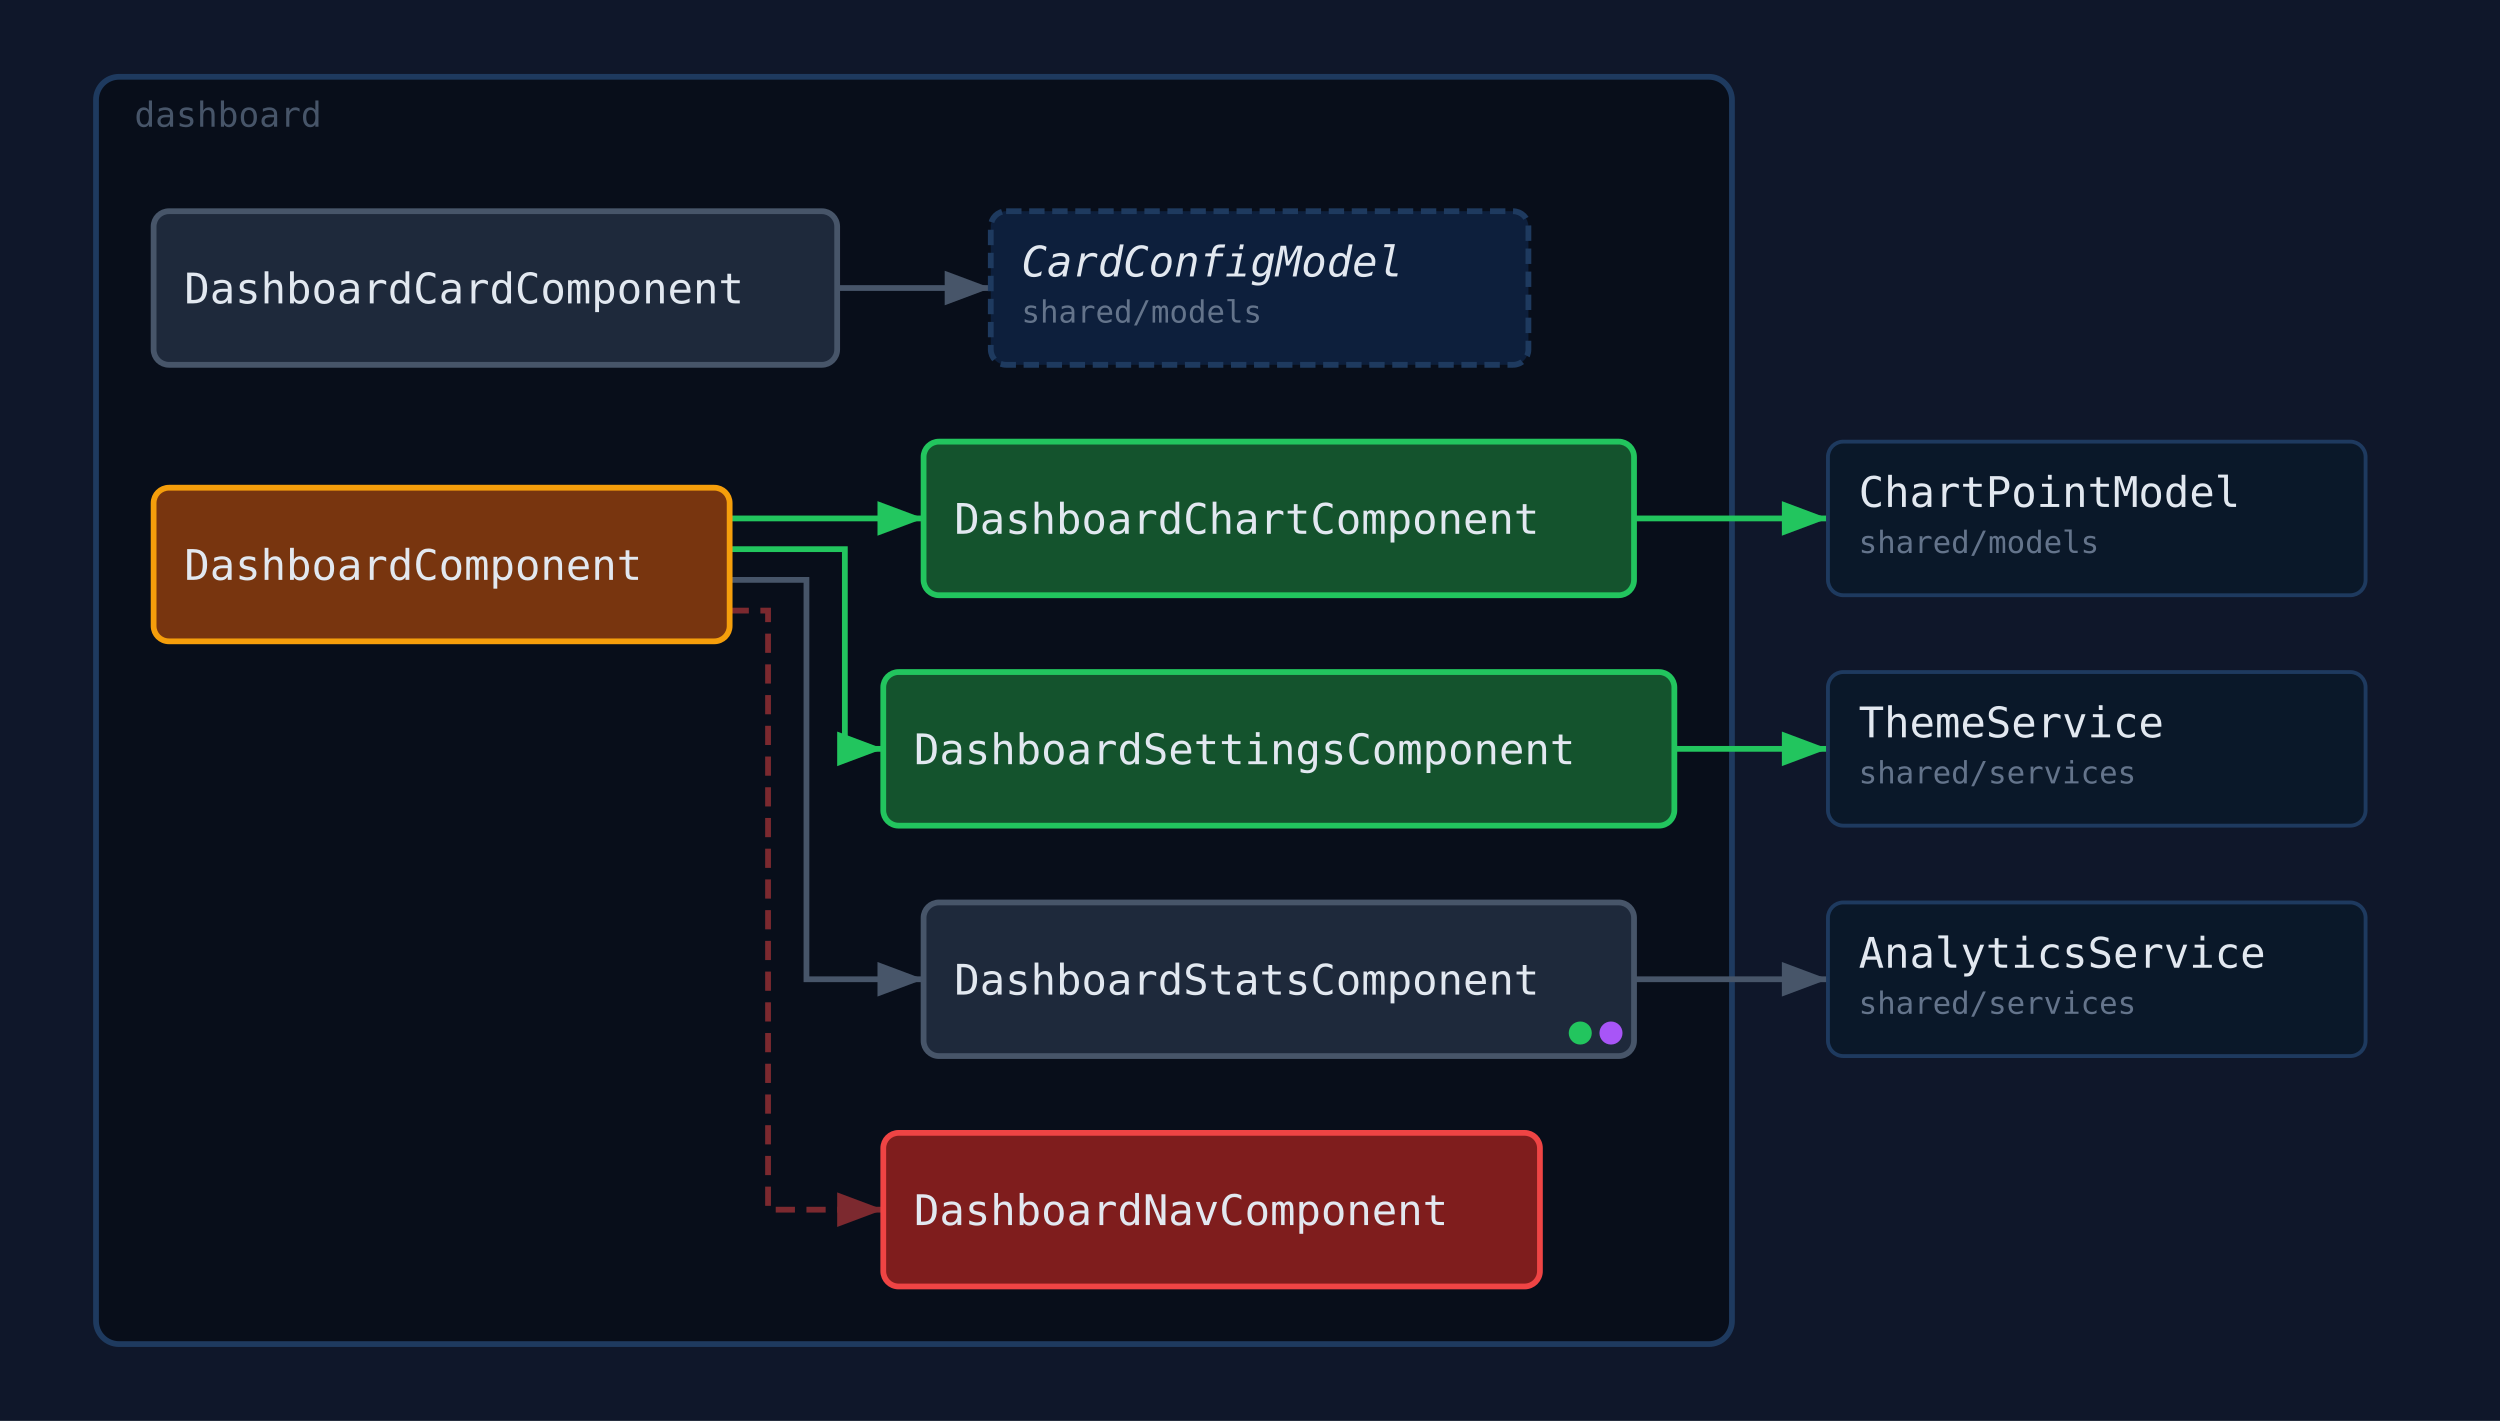
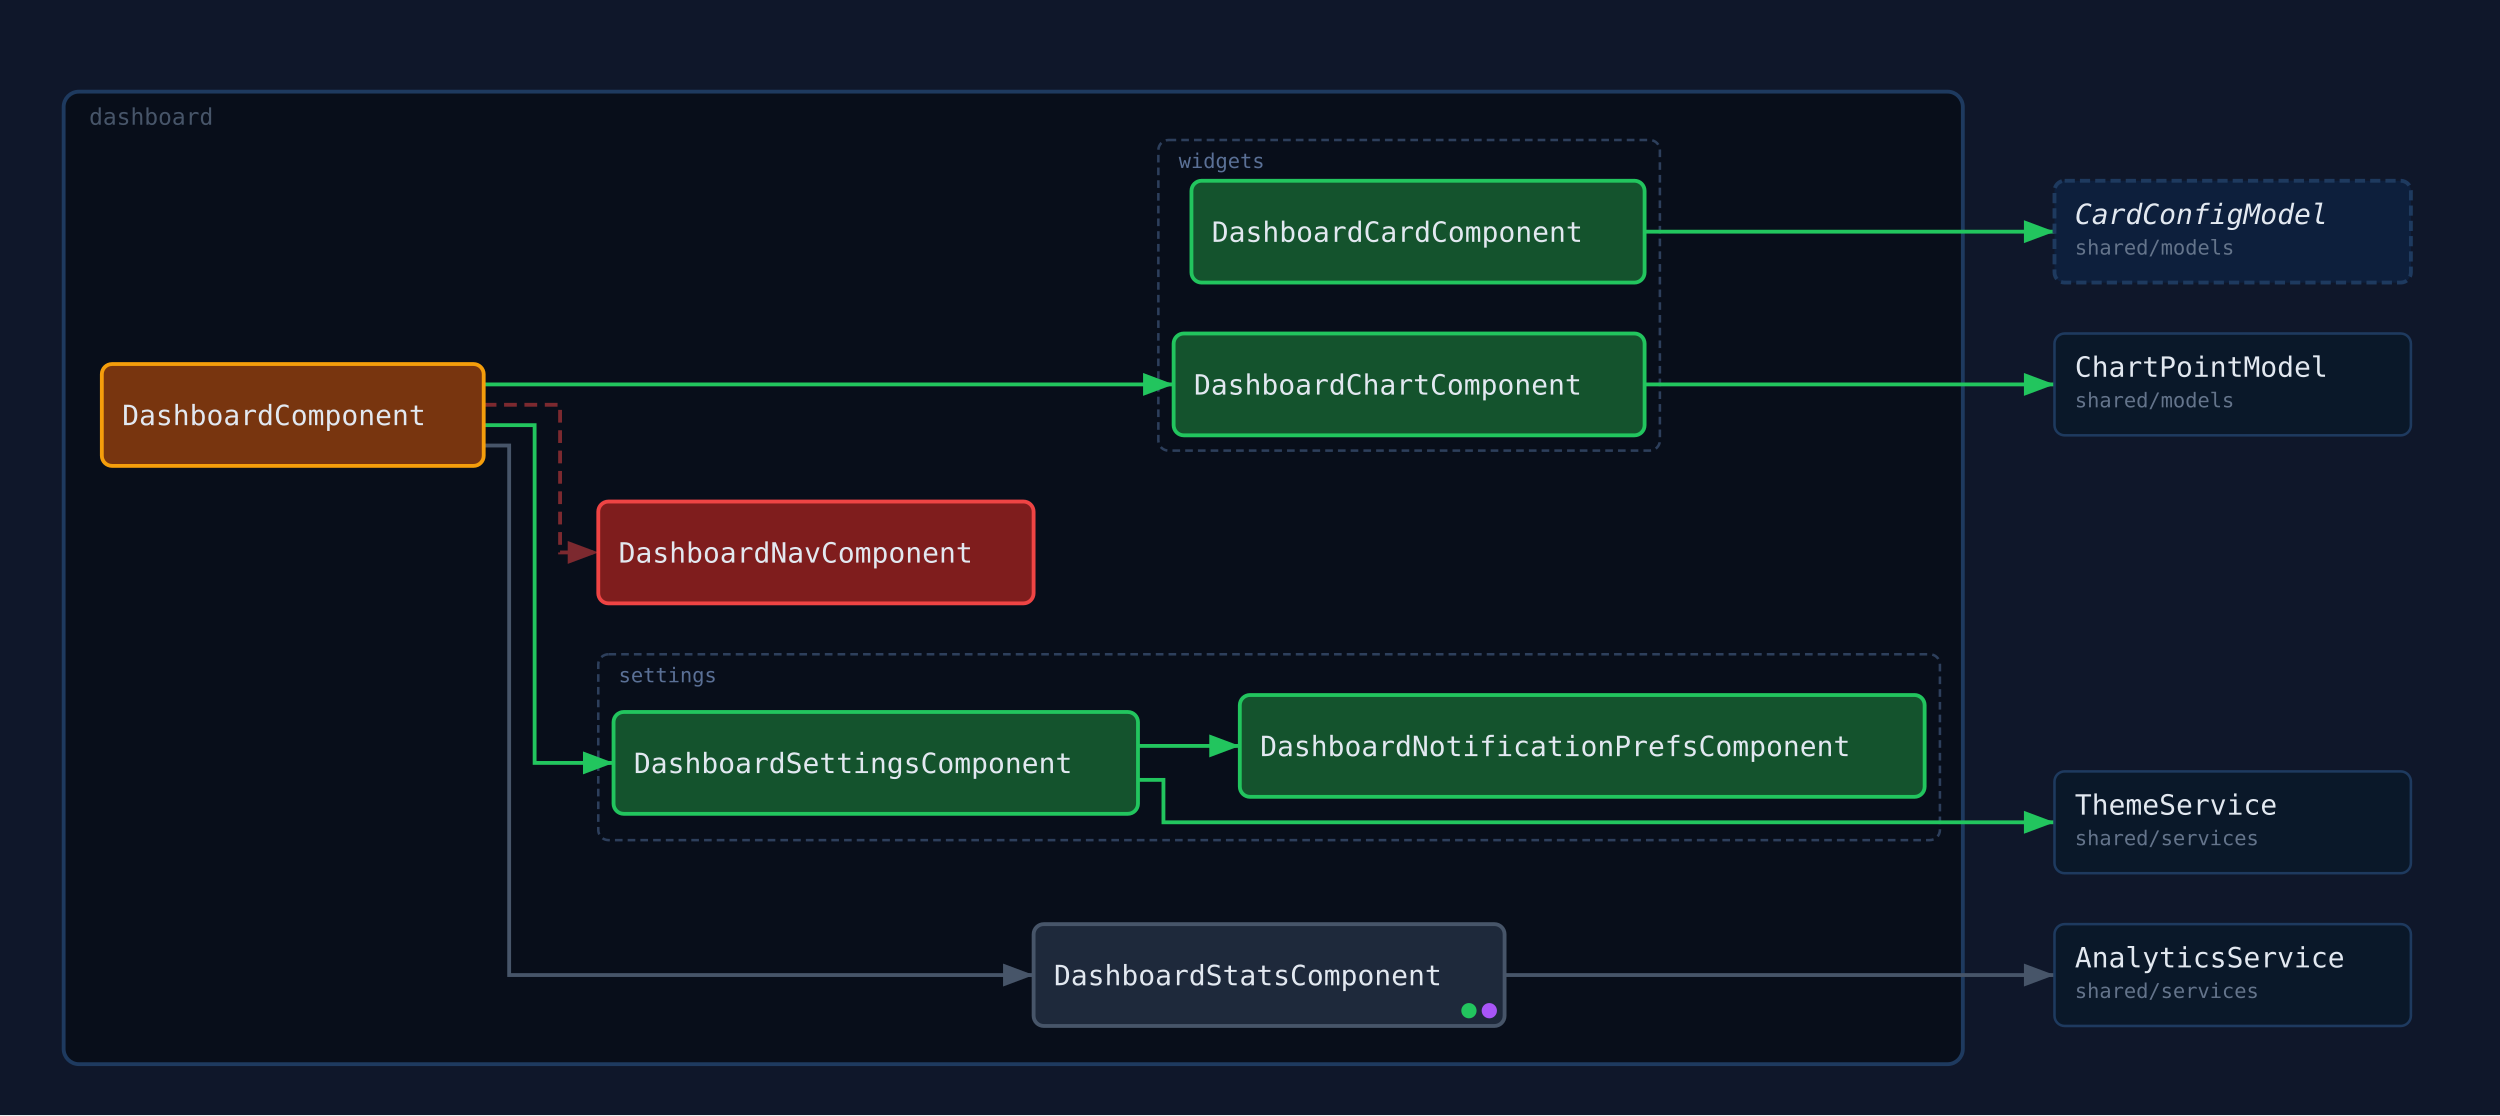
- <svg xmlns="http://www.w3.org/2000/svg" width="651" height="370" viewBox="0 0 651 370">
+ <svg xmlns="http://www.w3.org/2000/svg" width="982" height="438" viewBox="0 0 982 438">
  <defs>
    <marker id="arrow-added" markerWidth="8" markerHeight="6" refX="8" refY="3" orient="auto">
      <polygon points="0 0, 8 3, 0 6" fill="#22c55e" />
    </marker>
    <marker id="arrow-modified" markerWidth="8" markerHeight="6" refX="8" refY="3" orient="auto">
      <polygon points="0 0, 8 3, 0 6" fill="#f59e0b" />
    </marker>
    <marker id="arrow-removed" markerWidth="8" markerHeight="6" refX="8" refY="3" orient="auto">
      <polygon points="0 0, 8 3, 0 6" fill="#ef4444" />
    </marker>
    <marker id="arrow-unchanged" markerWidth="8" markerHeight="6" refX="8" refY="3" orient="auto">
      <polygon points="0 0, 8 3, 0 6" fill="#475569" />
    </marker>
  </defs>
-   <rect width="651" height="370" fill="#0f172a" />
-   <rect x="25" y="20" width="426" height="330" rx="6" fill="#080e1a" stroke="#1e3a5f" stroke-width="1.5" />
-   <text x="35" y="33" font-family="Fira Code, monospace" font-size="9" fill="#475569">dashboard</text>
-   <path d="M 190 135 L 240.5 135" fill="none" stroke="#22c55e" stroke-width="1.5" opacity="1" marker-end="url(#arrow-added)" />
-   <path d="M 190 143 L 220 143 L 220 195 L 230 195" fill="none" stroke="#22c55e" stroke-width="1.5" opacity="1" marker-end="url(#arrow-added)" />
-   <path d="M 190 151 L 210 151 L 210 255 L 240.5 255" fill="none" stroke="#475569" stroke-width="1.5" opacity="1" marker-end="url(#arrow-unchanged)" />
-   <path d="M 218 75 L 258 75" fill="none" stroke="#475569" stroke-width="1.5" opacity="1" marker-end="url(#arrow-unchanged)" />
-   <path d="M 425.5 135 L 476 135" fill="none" stroke="#22c55e" stroke-width="1.5" opacity="1" marker-end="url(#arrow-added)" />
-   <path d="M 436 195 L 476 195" fill="none" stroke="#22c55e" stroke-width="1.5" opacity="1" marker-end="url(#arrow-added)" />
-   <path d="M 425.5 255 L 476 255" fill="none" stroke="#475569" stroke-width="1.5" opacity="1" marker-end="url(#arrow-unchanged)" />
-   <path d="M 190 159 L 200 159 L 200 315 L 230 315" fill="none" stroke="#ef4444" stroke-width="1.5" opacity="0.5" stroke-dasharray="5,3" marker-end="url(#arrow-removed)" />
-   <rect x="40" y="55" width="178" height="40" rx="4" fill="#1e293b" stroke="#475569" stroke-width="1.5" />
-   <text x="48" y="79" font-family="Fira Code, monospace" font-size="11" fill="#e2e8f0">DashboardCardComponent</text>
-   <rect x="240.5" y="115" width="185" height="40" rx="4" fill="#14532d" stroke="#22c55e" stroke-width="1.5" />
-   <text x="248.5" y="139" font-family="Fira Code, monospace" font-size="11" fill="#e2e8f0">DashboardChartComponent</text>
-   <rect x="230" y="175" width="206" height="40" rx="4" fill="#14532d" stroke="#22c55e" stroke-width="1.5" />
-   <text x="238" y="199" font-family="Fira Code, monospace" font-size="11" fill="#e2e8f0">DashboardSettingsComponent</text>
-   <rect x="240.5" y="235" width="185" height="40" rx="4" fill="#1e293b" stroke="#475569" stroke-width="1.5" />
-   <text x="248.5" y="259" font-family="Fira Code, monospace" font-size="11" fill="#e2e8f0">DashboardStatsComponent</text>
-   <circle cx="419.5" cy="269" r="3" fill="#a855f7" />
-   <circle cx="411.5" cy="269" r="3" fill="#22c55e" />
-   <rect x="40" y="127" width="150" height="40" rx="4" fill="#78350f" stroke="#f59e0b" stroke-width="1.5" />
-   <text x="48" y="151" font-family="Fira Code, monospace" font-size="11" fill="#e2e8f0">DashboardComponent</text>
-   <rect x="230" y="295" width="171" height="40" rx="4" fill="#7f1d1d" stroke="#ef4444" stroke-width="1.5" />
-   <text x="238" y="319" font-family="Fira Code, monospace" font-size="11" fill="#e2e8f0">DashboardNavComponent</text>
-   <rect x="258" y="55" width="140" height="40" rx="4" fill="#0d1f3c" stroke="#1e3a5f" stroke-width="1.5" stroke-dasharray="4,2" />
-   <text x="266" y="72" font-family="Fira Code, monospace" font-size="11" font-style="italic" fill="#e2e8f0">CardConfigModel</text>
-   <text x="266" y="84" font-family="Fira Code, monospace" font-size="8" fill="#64748b">shared/models</text>
-   <rect x="476" y="115" width="140" height="40" rx="4" fill="#0a1829" stroke="#1e3a5f" stroke-width="1" />
-   <text x="484" y="132" font-family="Fira Code, monospace" font-size="11" fill="#e2e8f0">ChartPointModel</text>
-   <text x="484" y="144" font-family="Fira Code, monospace" font-size="8" fill="#64748b">shared/models</text>
-   <rect x="476" y="175" width="140" height="40" rx="4" fill="#0a1829" stroke="#1e3a5f" stroke-width="1" />
-   <text x="484" y="192" font-family="Fira Code, monospace" font-size="11" fill="#e2e8f0">ThemeService</text>
-   <text x="484" y="204" font-family="Fira Code, monospace" font-size="8" fill="#64748b">shared/services</text>
-   <rect x="476" y="235" width="140" height="40" rx="4" fill="#0a1829" stroke="#1e3a5f" stroke-width="1" />
-   <text x="484" y="252" font-family="Fira Code, monospace" font-size="11" fill="#e2e8f0">AnalyticsService</text>
-   <text x="484" y="264" font-family="Fira Code, monospace" font-size="8" fill="#64748b">shared/services</text>
+   <rect width="982" height="438" fill="#0f172a" />
+   <rect x="25" y="36" width="746" height="382" rx="6" fill="#080e1a" stroke="#1e3a5f" stroke-width="1.5" />
+   <text x="35" y="49" font-family="Fira Code, monospace" font-size="9" fill="#475569">dashboard</text>
+   <rect x="235" y="257" width="527" height="73" rx="4" fill="none" stroke="#2d3f5c" stroke-width="1" stroke-dasharray="3,2" />
+   <text x="243" y="268" font-family="Fira Code, monospace" font-size="8" fill="#5a7096">settings</text>
+   <rect x="455" y="55" width="197" height="122" rx="4" fill="none" stroke="#2d3f5c" stroke-width="1" stroke-dasharray="3,2" />
+   <text x="463" y="66" font-family="Fira Code, monospace" font-size="8" fill="#5a7096">widgets</text>
+   <path d="M 447 293 L 487 293" fill="none" stroke="#22c55e" stroke-width="1.5" opacity="1" marker-end="url(#arrow-added)" />
+   <path d="M 190 175 L 200 175 L 200 383 L 406 383" fill="none" stroke="#475569" stroke-width="1.5" opacity="1" marker-end="url(#arrow-unchanged)" />
+   <path d="M 190 167 L 210 167 L 210 299.667 L 241 299.667" fill="none" stroke="#22c55e" stroke-width="1.5" opacity="1" marker-end="url(#arrow-added)" />
+   <path d="M 190 151 L 461 151" fill="none" stroke="#22c55e" stroke-width="1.5" opacity="1" marker-end="url(#arrow-added)" />
+   <path d="M 591 383 L 807 383" fill="none" stroke="#475569" stroke-width="1.5" opacity="1" marker-end="url(#arrow-unchanged)" />
+   <path d="M 447 306.333 L 457 306.333 L 457 323 L 807 323" fill="none" stroke="#22c55e" stroke-width="1.5" opacity="1" marker-end="url(#arrow-added)" />
+   <path d="M 646 91 L 807 91" fill="none" stroke="#22c55e" stroke-width="1.5" opacity="1" marker-end="url(#arrow-added)" />
+   <path d="M 646 151 L 807 151" fill="none" stroke="#22c55e" stroke-width="1.5" opacity="1" marker-end="url(#arrow-added)" />
+   <path d="M 190 159 L 220 159 L 220 217 L 235 217" fill="none" stroke="#ef4444" stroke-width="1.5" opacity="0.5" stroke-dasharray="5,3" marker-end="url(#arrow-removed)" />
+   <rect x="406" y="363" width="185" height="40" rx="4" fill="#1e293b" stroke="#475569" stroke-width="1.5" />
+   <text x="414" y="387" font-family="Fira Code, monospace" font-size="11" fill="#e2e8f0">DashboardStatsComponent</text>
+   <circle cx="585" cy="397" r="3" fill="#a855f7" />
+   <circle cx="577" cy="397" r="3" fill="#22c55e" />
+   <rect x="40" y="143" width="150" height="40" rx="4" fill="#78350f" stroke="#f59e0b" stroke-width="1.5" />
+   <text x="48" y="167" font-family="Fira Code, monospace" font-size="11" fill="#e2e8f0">DashboardComponent</text>
+   <rect x="235" y="197" width="171" height="40" rx="4" fill="#7f1d1d" stroke="#ef4444" stroke-width="1.5" />
+   <text x="243" y="221" font-family="Fira Code, monospace" font-size="11" fill="#e2e8f0">DashboardNavComponent</text>
+   <rect x="807" y="363" width="140" height="40" rx="4" fill="#0a1829" stroke="#1e3a5f" stroke-width="1" />
+   <text x="815" y="380" font-family="Fira Code, monospace" font-size="11" fill="#e2e8f0">AnalyticsService</text>
+   <text x="815" y="392" font-family="Fira Code, monospace" font-size="8" fill="#64748b">shared/services</text>
+   <rect x="807" y="303" width="140" height="40" rx="4" fill="#0a1829" stroke="#1e3a5f" stroke-width="1" />
+   <text x="815" y="320" font-family="Fira Code, monospace" font-size="11" fill="#e2e8f0">ThemeService</text>
+   <text x="815" y="332" font-family="Fira Code, monospace" font-size="8" fill="#64748b">shared/services</text>
+   <rect x="807" y="71" width="140" height="40" rx="4" fill="#0d1f3c" stroke="#1e3a5f" stroke-width="1.5" stroke-dasharray="4,2" />
+   <text x="815" y="88" font-family="Fira Code, monospace" font-size="11" font-style="italic" fill="#e2e8f0">CardConfigModel</text>
+   <text x="815" y="100" font-family="Fira Code, monospace" font-size="8" fill="#64748b">shared/models</text>
+   <rect x="807" y="131" width="140" height="40" rx="4" fill="#0a1829" stroke="#1e3a5f" stroke-width="1" />
+   <text x="815" y="148" font-family="Fira Code, monospace" font-size="11" fill="#e2e8f0">ChartPointModel</text>
+   <text x="815" y="160" font-family="Fira Code, monospace" font-size="8" fill="#64748b">shared/models</text>
+   <rect x="241" y="279.667" width="206" height="40" rx="4" fill="#14532d" stroke="#22c55e" stroke-width="1.5" />
+   <text x="249" y="303.667" font-family="Fira Code, monospace" font-size="11" fill="#e2e8f0">DashboardSettingsComponent</text>
+   <rect x="487" y="273" width="269" height="40" rx="4" fill="#14532d" stroke="#22c55e" stroke-width="1.5" />
+   <text x="495" y="297" font-family="Fira Code, monospace" font-size="11" fill="#e2e8f0">DashboardNotificationPrefsComponent</text>
+   <rect x="468" y="71" width="178" height="40" rx="4" fill="#14532d" stroke="#22c55e" stroke-width="1.5" />
+   <text x="476" y="95" font-family="Fira Code, monospace" font-size="11" fill="#e2e8f0">DashboardCardComponent</text>
+   <rect x="461" y="131" width="185" height="40" rx="4" fill="#14532d" stroke="#22c55e" stroke-width="1.5" />
+   <text x="469" y="155" font-family="Fira Code, monospace" font-size="11" fill="#e2e8f0">DashboardChartComponent</text>
</svg>
